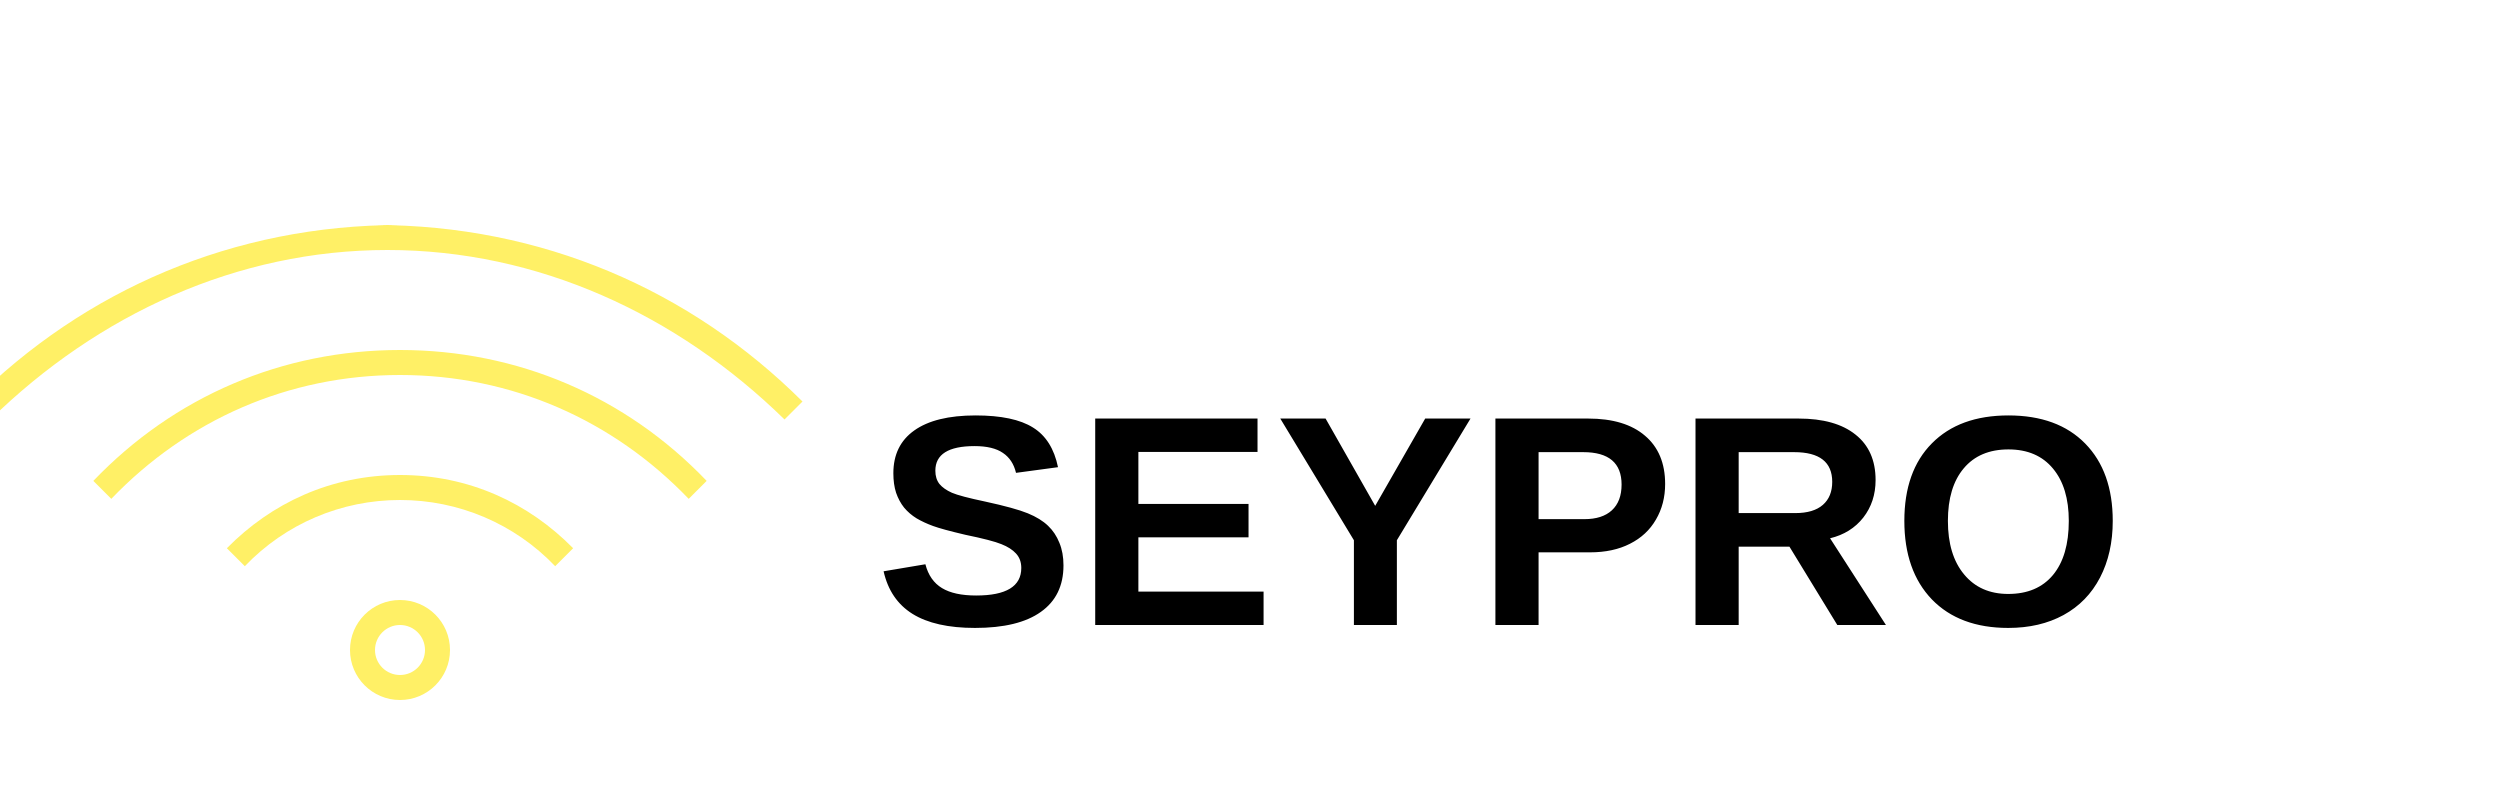
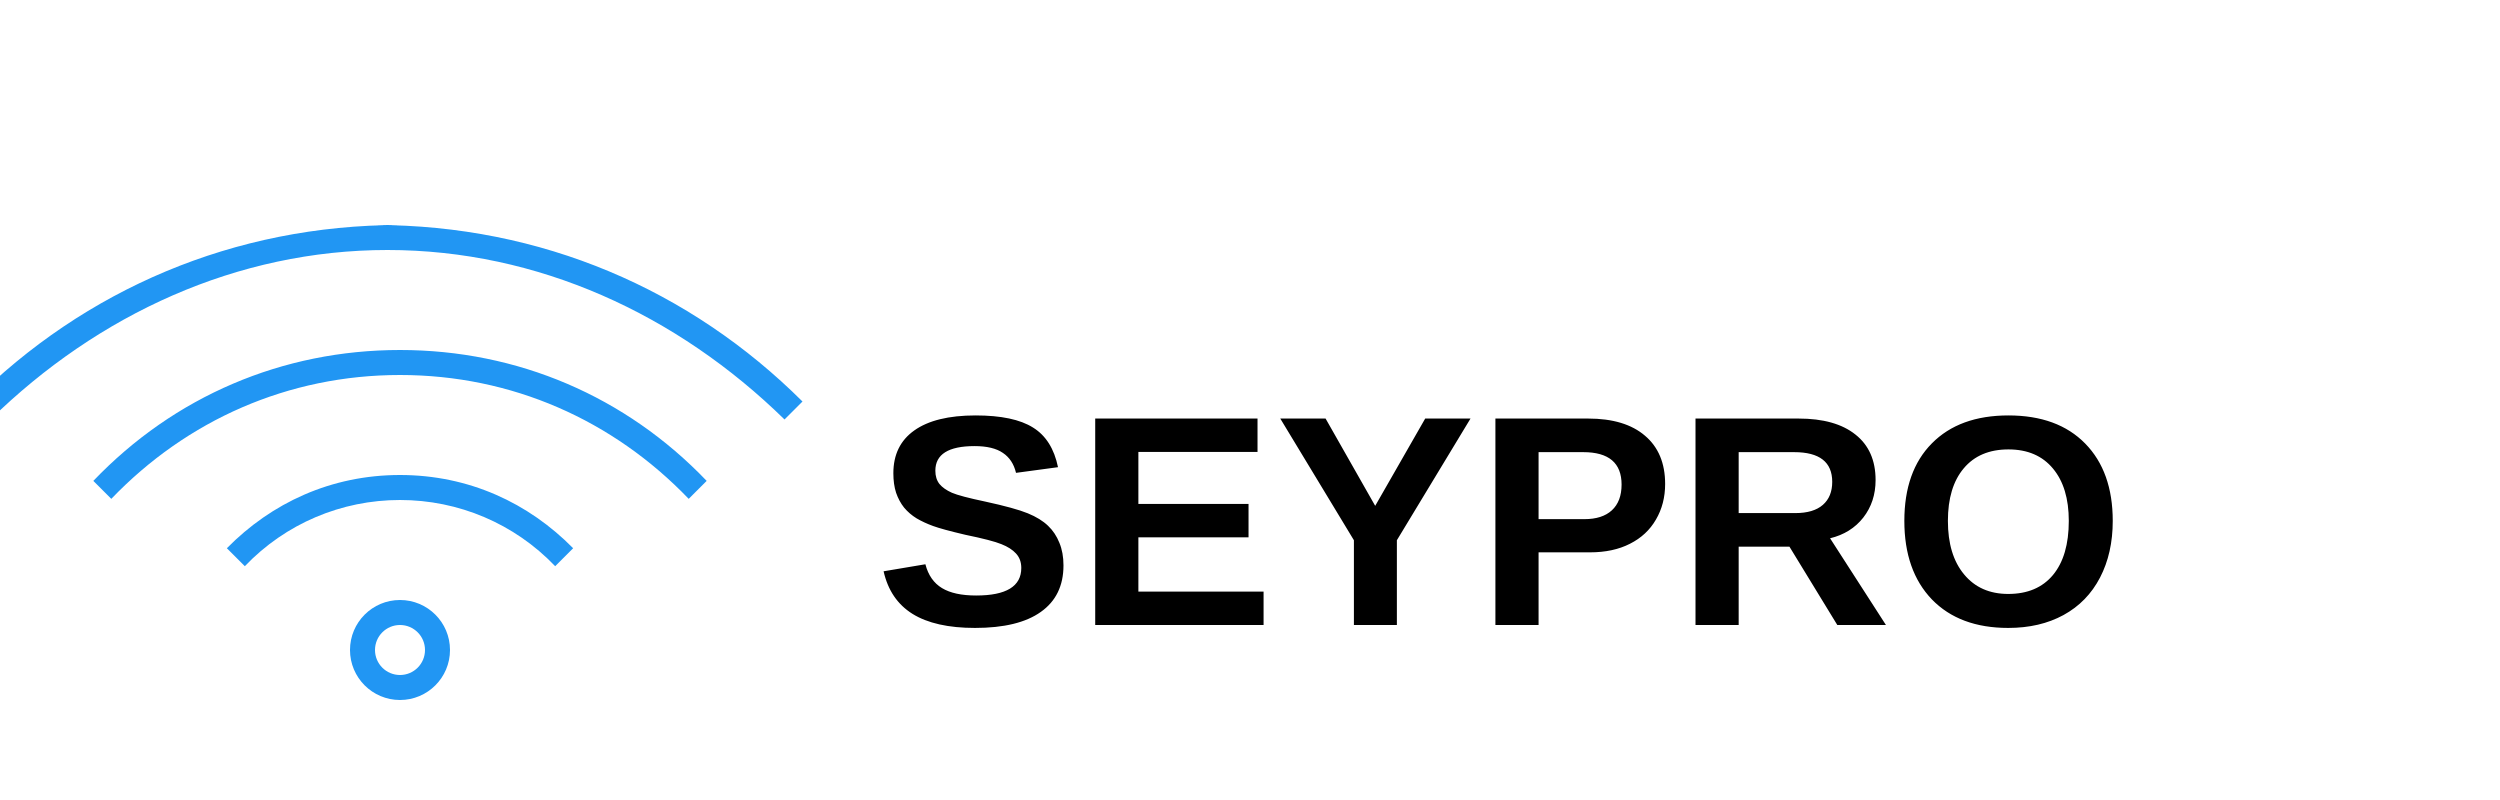
<svg xmlns="http://www.w3.org/2000/svg" width="200px" height="64px" viewBox="0 0 200 64">
  <g id="SVGRepo_bgCarrier" stroke-width="0" />
  <g id="SVGRepo_tracerCarrier" stroke-linecap="round" stroke-linejoin="round" />
  <g id="SVGRepo_iconCarrier">
-     <path fill="#fff066" d="M32 48c-2.209 0-4 1.791-4 4s1.791 4 4 4 4-1.791 4-4-1.791-4-4-4zm0 6c-1.105 0-2-.895-2-2s.895-2 2-2 2 .895 2 2-.895 2-2 2z" />
-     <path fill="#fff066" d="M32 38c-5.514 0-10.293 2.241-13.851 5.859l1.437 1.437c3.261-3.413 7.732-5.296 12.414-5.296s9.154 1.883 12.414 5.296l1.437-1.437c-3.558-3.618-8.337-5.859-13.851-5.859zM32 28c-9.406 0-18.066 3.712-24.533 10.471l1.437 1.437c6.049-6.302 14.156-9.908 23.096-9.908 8.939 0 17.047 3.606 23.096 9.908l1.437-1.437c-6.467-6.759-15.127-10.471-24.533-10.471zM32 18c-13.298 0-25.218 5.174-34.199 14.121l1.437 1.437c8.595-8.411 19.737-13.558 31.762-13.558s23.167 5.147 31.762 13.558l1.437-1.437c-8.981-8.947-20.901-14.121-34.199-14.121z" />
+     <path fill="#2196f3" d="M32 48c-2.209 0-4 1.791-4 4s1.791 4 4 4 4-1.791 4-4-1.791-4-4-4zm0 6c-1.105 0-2-.895-2-2s.895-2 2-2 2 .895 2 2-.895 2-2 2z" />
+     <path fill="#2196f3" d="M32 38c-5.514 0-10.293 2.241-13.851 5.859l1.437 1.437c3.261-3.413 7.732-5.296 12.414-5.296s9.154 1.883 12.414 5.296l1.437-1.437c-3.558-3.618-8.337-5.859-13.851-5.859zM32 28c-9.406 0-18.066 3.712-24.533 10.471l1.437 1.437c6.049-6.302 14.156-9.908 23.096-9.908 8.939 0 17.047 3.606 23.096 9.908l1.437-1.437c-6.467-6.759-15.127-10.471-24.533-10.471zM32 18c-13.298 0-25.218 5.174-34.199 14.121l1.437 1.437c8.595-8.411 19.737-13.558 31.762-13.558s23.167 5.147 31.762 13.558l1.437-1.437c-8.981-8.947-20.901-14.121-34.199-14.121z" />
    <text x="70" y="50" fill="#000000" font-family="Arial" font-size="24" font-weight="900">SEYPRO</text>
  </g>
</svg>
